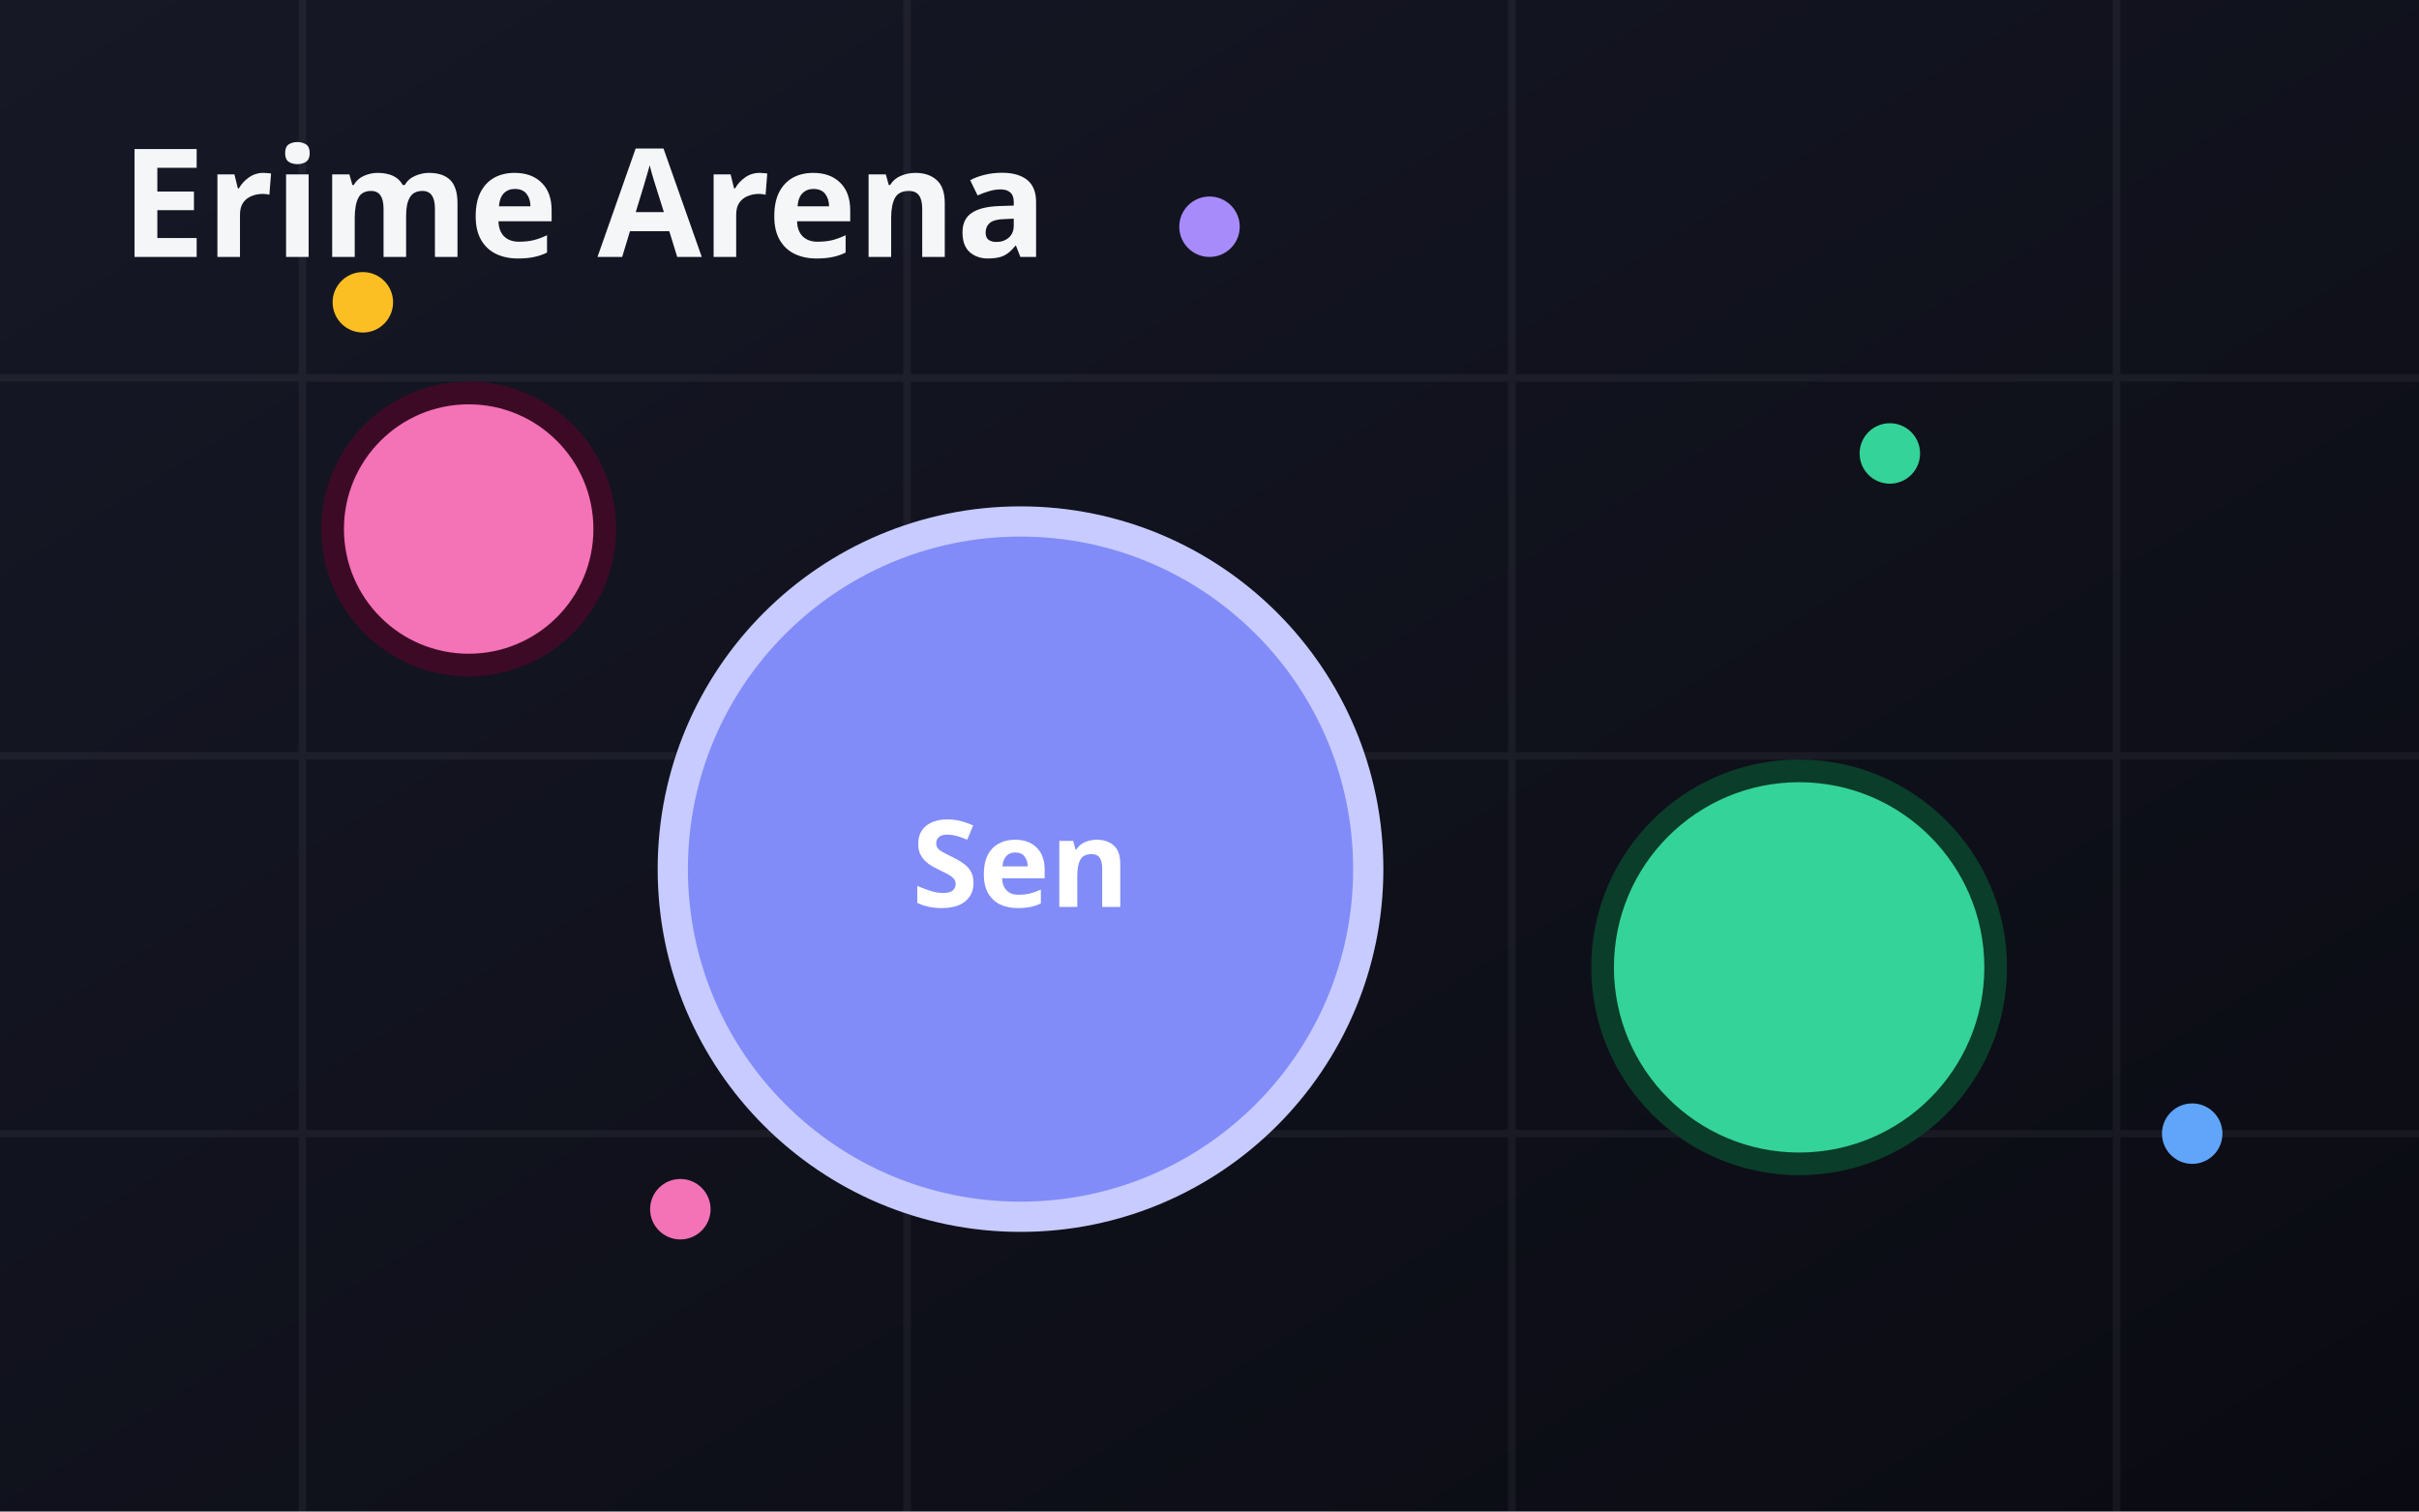
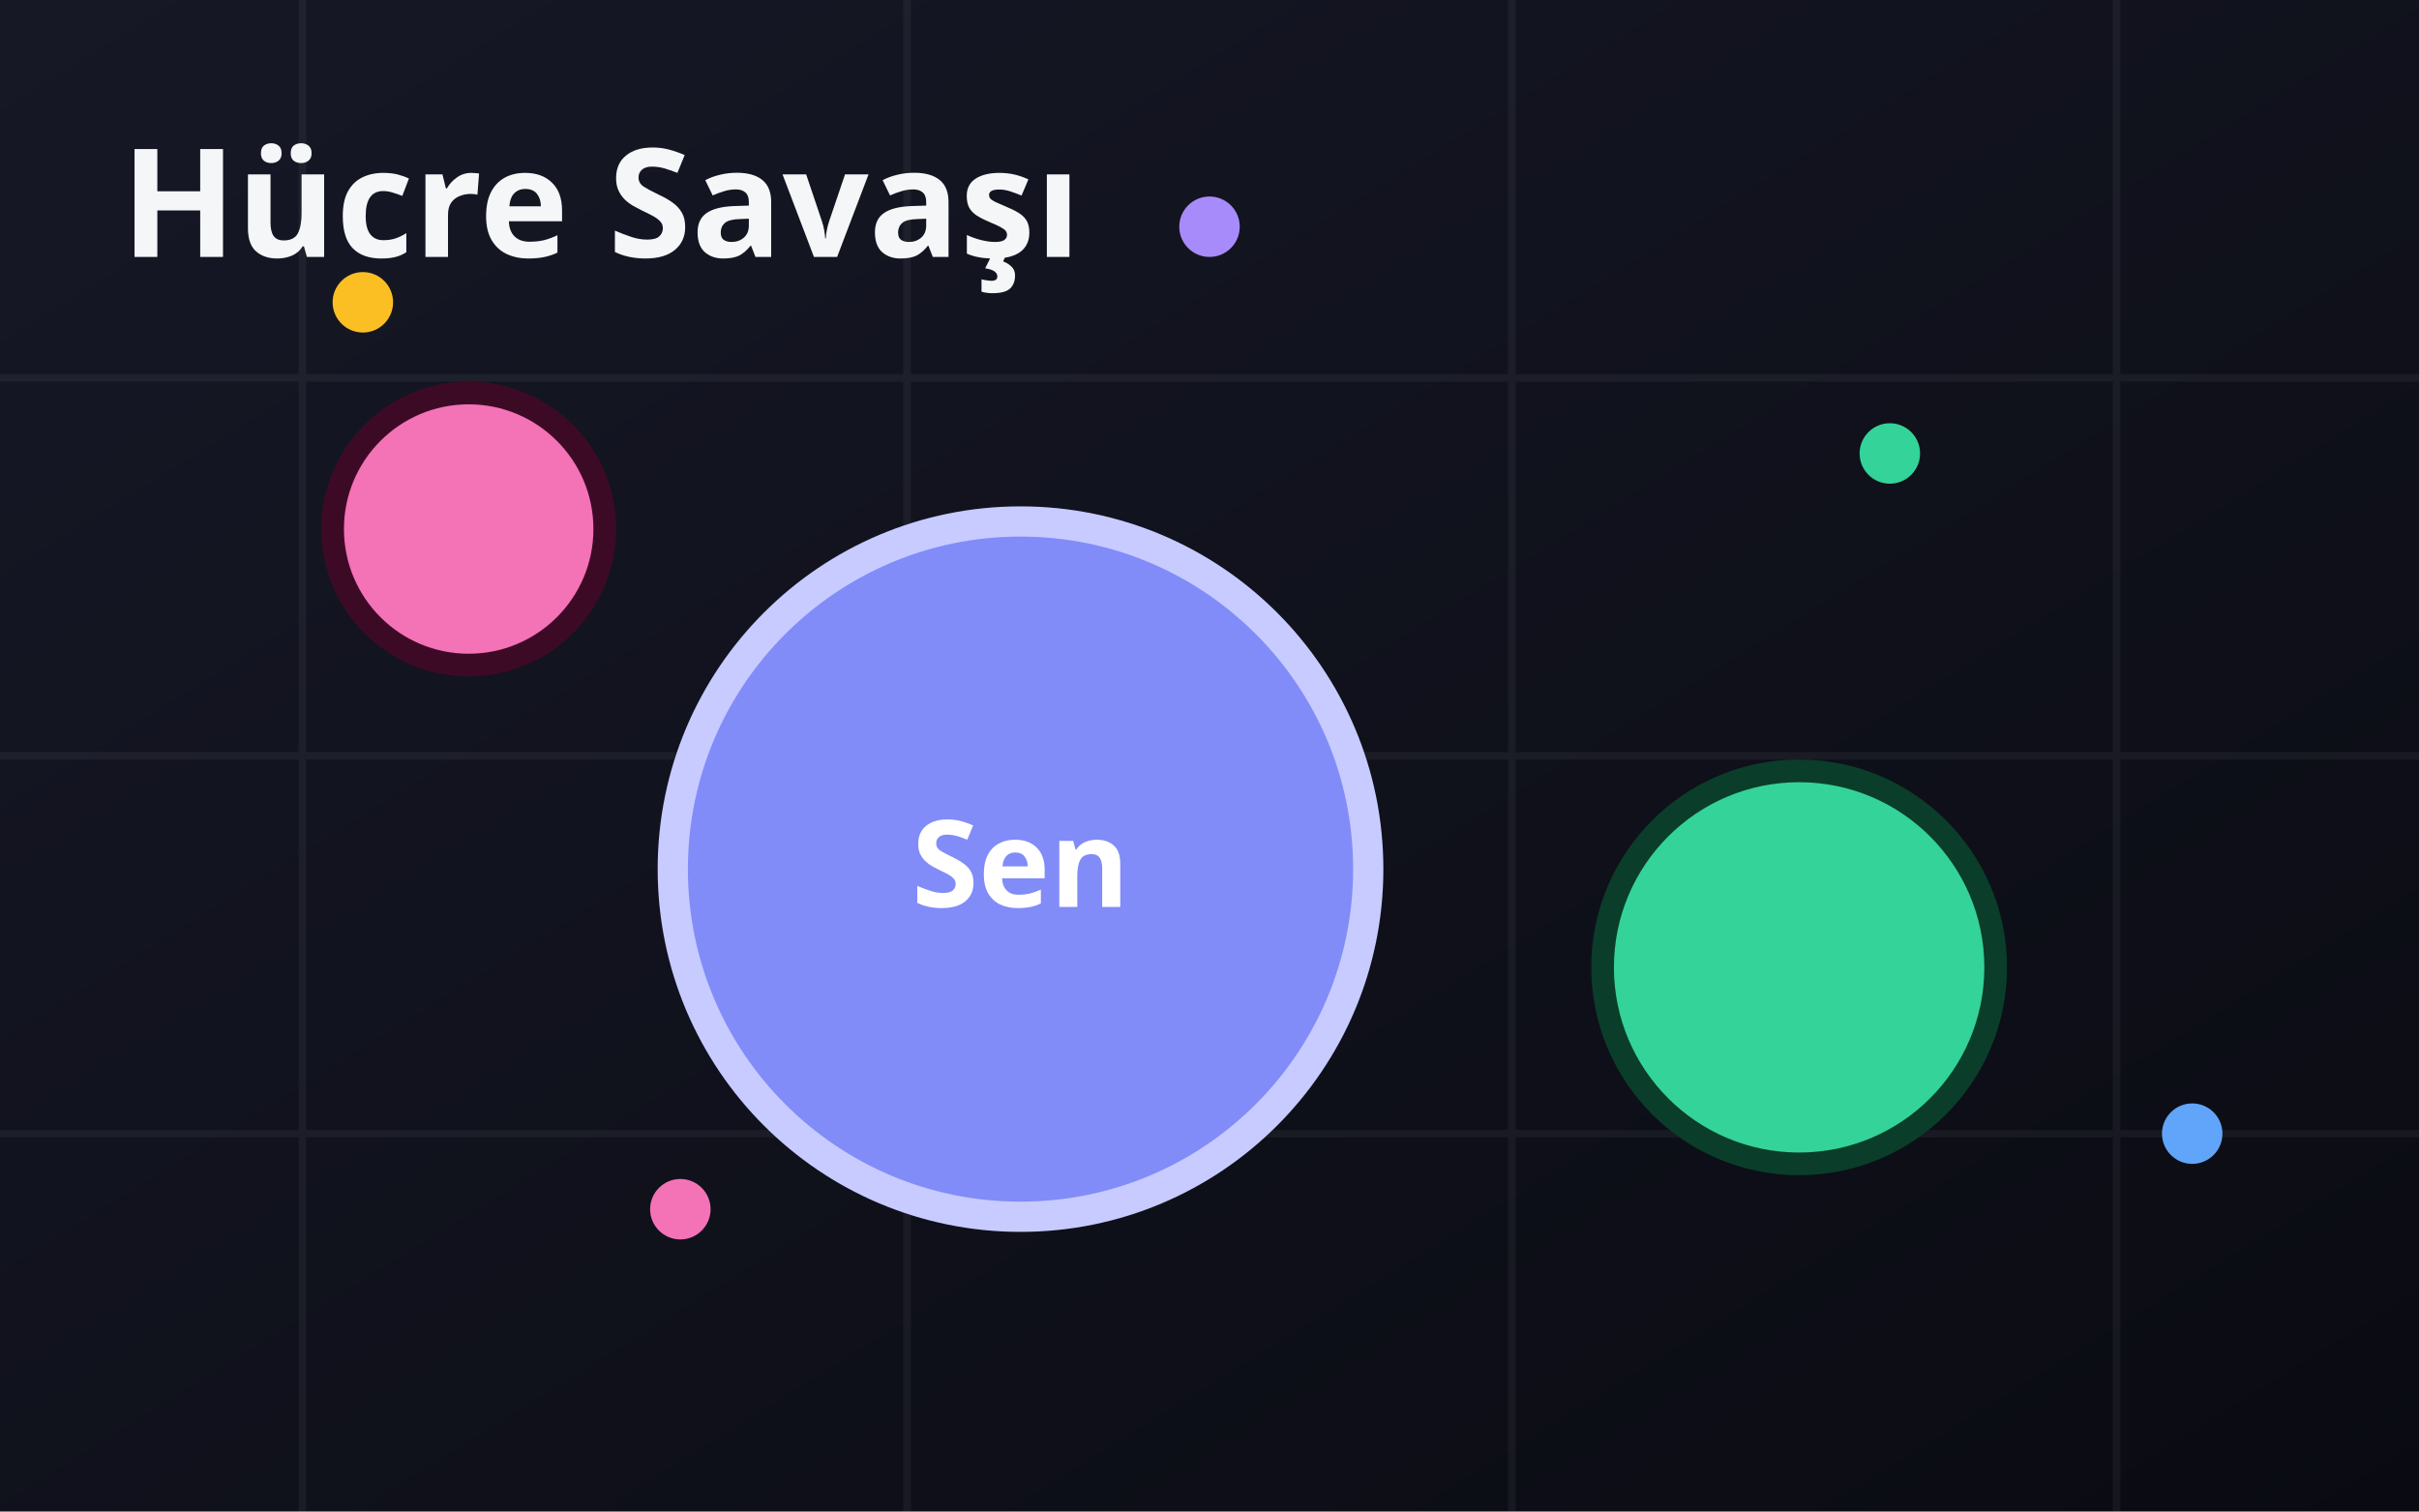
- <svg xmlns="http://www.w3.org/2000/svg" viewBox="0 0 320 200" role="img" aria-label="Erime Arena">
+ <svg xmlns="http://www.w3.org/2000/svg" viewBox="0 0 320 200" role="img" aria-label="Hücre Savaşı">
  <defs>
    <linearGradient id="bg" x1="0" y1="0" x2="1" y2="1">
      <stop offset="0%" stop-color="#161826" />
      <stop offset="100%" stop-color="#0a0b12" />
    </linearGradient>
  </defs>
  <rect width="320" height="200" fill="url(#bg)" />
  <g stroke="rgba(255,255,255,0.05)" stroke-width="1">
    <path d="M40 0V200M120 0V200M200 0V200M280 0V200M0 50H320M0 100H320M0 150H320" />
  </g>
  <g>
    <circle cx="48" cy="40" r="4" fill="#fbbf24" />
    <circle cx="250" cy="60" r="4" fill="#34d399" />
    <circle cx="90" cy="160" r="4" fill="#f472b6" />
    <circle cx="290" cy="150" r="4" fill="#60a5fa" />
    <circle cx="160" cy="30" r="4" fill="#a78bfa" />
  </g>
  <circle cx="135" cy="115" r="46" fill="#818cf8" stroke="#c7cbff" stroke-width="4" />
  <text x="135" y="120" font-family="ui-sans-serif, system-ui" font-size="16" font-weight="700" fill="#ffffff" text-anchor="middle">Sen</text>
  <circle cx="238" cy="128" r="26" fill="#34d399" stroke="#0a3d2a" stroke-width="3" />
  <circle cx="62" cy="70" r="18" fill="#f472b6" stroke="#3d0a26" stroke-width="3" />
-   <text x="16" y="34" font-family="ui-sans-serif, system-ui" font-size="20" font-weight="700" fill="#f5f6f8">Erime Arena</text>
+   <text x="16" y="34" font-family="ui-sans-serif, system-ui" font-size="20" font-weight="700" fill="#f5f6f8">Hücre Savaşı</text>
</svg>
